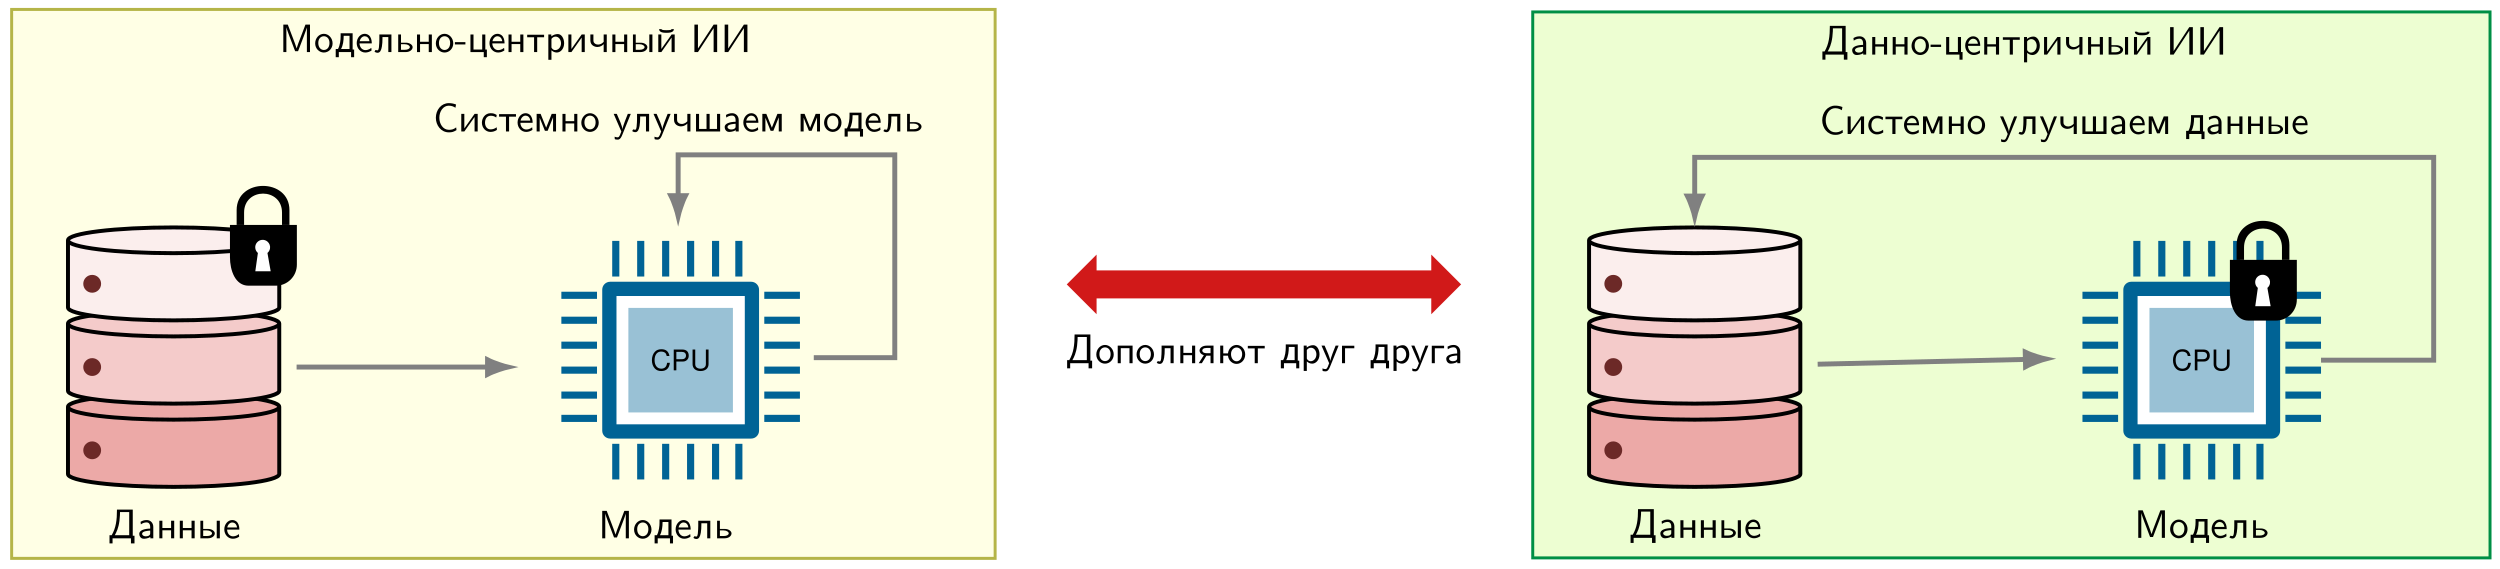
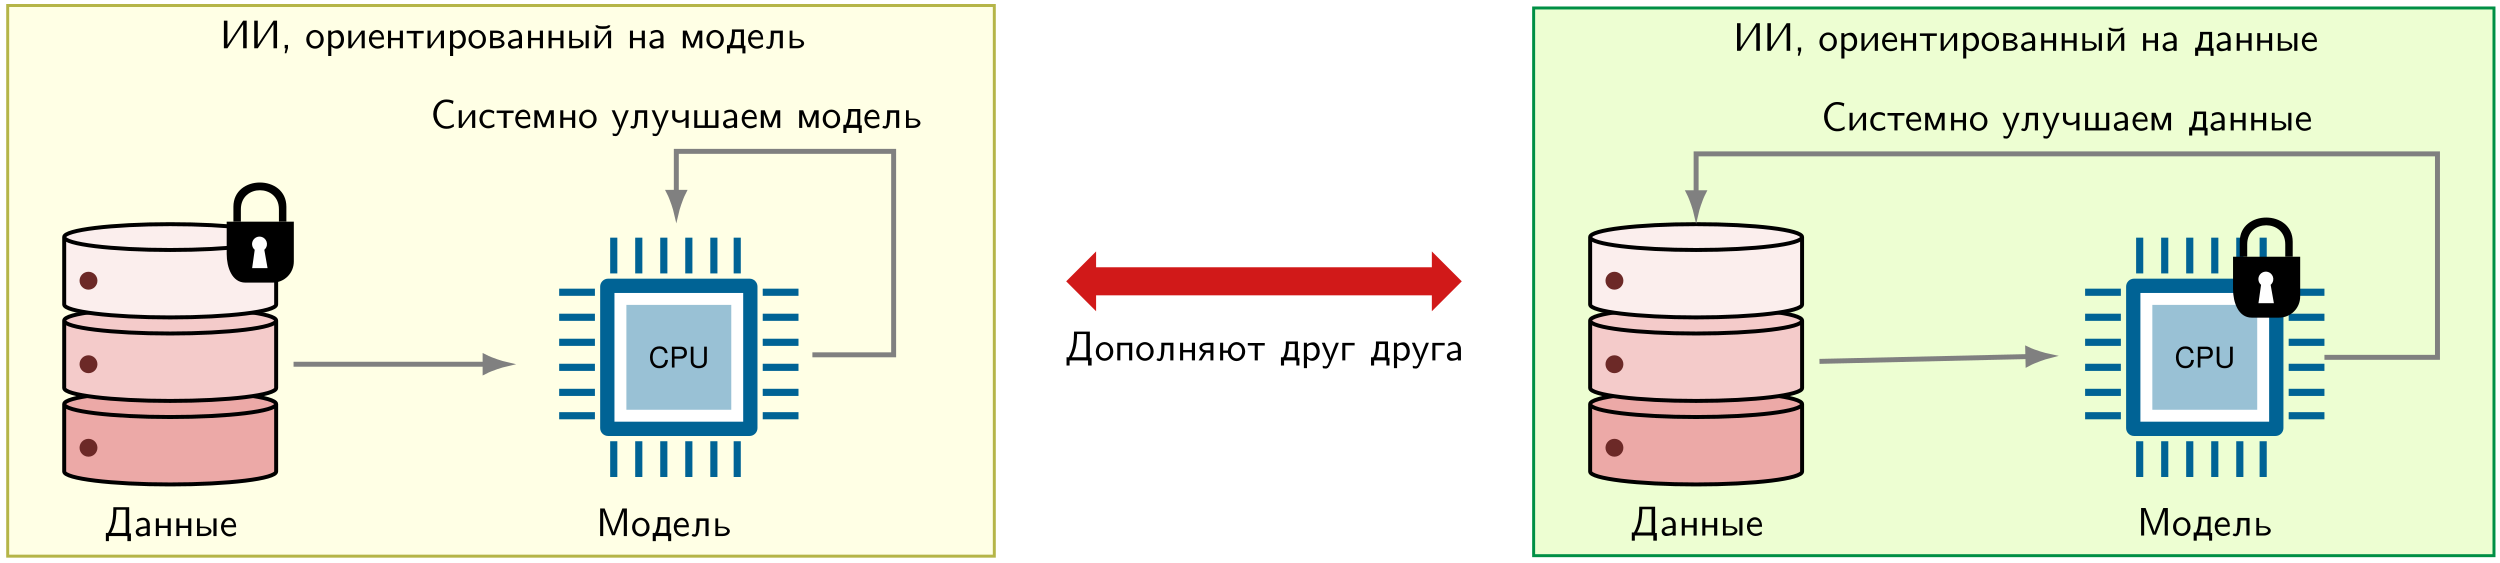
- <svg xmlns="http://www.w3.org/2000/svg" xmlns:xlink="http://www.w3.org/1999/xlink" width="628.269pt" height="142.848pt" viewBox="-1.501 -1.502 628.269 142.848">
+ <svg xmlns="http://www.w3.org/2000/svg" xmlns:xlink="http://www.w3.org/1999/xlink" width="626.269pt" height="140.848pt" viewBox="-0.501 -0.502 626.269 140.848">
  <defs>
    <g>
      <g id="glyph-0-0">
        <path d="M 4.75 -3.609 C 4.547 -4.75 3.875 -5.312 2.734 -5.312 C 2.031 -5.312 1.469 -5.094 1.078 -4.656 C 0.609 -4.141 0.344 -3.406 0.344 -2.547 C 0.344 -1.688 0.609 -0.953 1.109 -0.438 C 1.5 -0.031 2.016 0.172 2.703 0.172 C 3.984 0.172 4.703 -0.531 4.859 -1.906 L 4.172 -1.906 C 4.109 -1.547 4.031 -1.312 3.938 -1.094 C 3.719 -0.672 3.266 -0.422 2.719 -0.422 C 1.672 -0.422 1.016 -1.25 1.016 -2.562 C 1.016 -3.906 1.641 -4.719 2.656 -4.719 C 3.078 -4.719 3.469 -4.594 3.688 -4.391 C 3.875 -4.219 3.984 -4 4.062 -3.609 Z M 4.75 -3.609 " />
      </g>
      <g id="glyph-0-1">
        <path d="M 1.312 -2.219 L 2.969 -2.219 C 3.375 -2.219 3.688 -2.344 3.969 -2.594 C 4.281 -2.875 4.422 -3.219 4.422 -3.688 C 4.422 -4.672 3.844 -5.234 2.812 -5.234 L 0.656 -5.234 L 0.656 0 L 1.312 0 Z M 1.312 -2.797 L 1.312 -4.641 L 2.719 -4.641 C 3.344 -4.641 3.734 -4.297 3.734 -3.719 C 3.734 -3.156 3.344 -2.797 2.719 -2.797 Z M 1.312 -2.797 " />
      </g>
      <g id="glyph-0-2">
        <path d="M 3.953 -5.234 L 3.953 -1.562 C 3.953 -0.859 3.453 -0.422 2.609 -0.422 C 2.219 -0.422 1.906 -0.516 1.656 -0.703 C 1.406 -0.891 1.281 -1.156 1.281 -1.562 L 1.281 -5.234 L 0.609 -5.234 L 0.609 -1.562 C 0.609 -0.5 1.375 0.172 2.609 0.172 C 3.844 0.172 4.625 -0.516 4.625 -1.562 L 4.625 -5.234 Z M 3.953 -5.234 " />
      </g>
      <g id="glyph-1-0">
        <path d="M 3.969 -0.219 L 4.703 -0.219 L 5.203 -1.516 C 5.828 -3.156 6.797 -5.672 6.922 -6.188 L 6.922 0 L 7.703 0 L 7.703 -6.906 L 6.562 -6.906 L 5.359 -3.75 C 4.922 -2.625 4.453 -1.391 4.344 -0.922 C 4.234 -1.375 3.703 -2.781 3.359 -3.672 C 2.781 -5.203 2.172 -6.766 2.125 -6.906 L 1 -6.906 L 1 0 L 1.766 0 L 1.766 -6.172 L 1.781 -6.188 C 1.828 -5.953 2.031 -5.375 2.125 -5.109 L 2.5 -4.078 Z M 3.969 -0.219 " />
      </g>
      <g id="glyph-1-1">
        <path d="M 4.672 -2.188 C 4.672 -3.516 3.672 -4.594 2.484 -4.594 C 1.266 -4.594 0.297 -3.5 0.297 -2.188 C 0.297 -0.875 1.312 0.109 2.484 0.109 C 3.672 0.109 4.672 -0.891 4.672 -2.188 Z M 2.484 -0.531 C 1.797 -0.531 1.078 -1.078 1.078 -2.297 C 1.078 -3.5 1.828 -3.984 2.484 -3.984 C 3.172 -3.984 3.891 -3.469 3.891 -2.297 C 3.891 -1.109 3.219 -0.531 2.484 -0.531 Z M 2.484 -0.531 " />
      </g>
      <g id="glyph-1-2">
        <path d="M 3.953 -4.094 L 3.953 -0.781 L 1.828 -0.781 C 2.328 -1.688 2.484 -2.906 2.484 -4.094 Z M 4.734 -0.641 L 4.734 -4.734 L 1.719 -4.734 L 1.719 -3.969 C 1.719 -3.109 1.594 -1.766 1.062 -0.781 L 0.484 -0.781 L 0.484 1.281 L 1.266 1.281 L 1.266 0 L 4.344 0 L 4.344 1.281 L 5.109 1.281 L 5.109 -0.641 Z M 4.734 -0.641 " />
      </g>
      <g id="glyph-1-3">
        <path d="M 4.125 -2.188 C 4.125 -2.516 4.109 -3.266 3.719 -3.859 C 3.312 -4.484 2.703 -4.594 2.344 -4.594 C 1.25 -4.594 0.344 -3.531 0.344 -2.25 C 0.344 -0.938 1.297 0.109 2.5 0.109 C 3.125 0.109 3.688 -0.125 4.078 -0.406 L 4.016 -1.062 C 3.391 -0.531 2.734 -0.5 2.516 -0.5 C 1.719 -0.5 1.078 -1.203 1.047 -2.188 Z M 1.094 -2.734 C 1.25 -3.484 1.781 -3.984 2.344 -3.984 C 2.859 -3.984 3.422 -3.641 3.547 -2.734 Z M 1.094 -2.734 " />
      </g>
      <g id="glyph-1-4">
        <path d="M 3.859 -3.781 L 3.859 0 L 4.641 0 L 4.641 -4.422 L 1.609 -4.422 L 1.609 -3.125 C 1.609 -2.859 1.578 -1.75 1.5 -1.156 C 1.391 -0.438 1.234 -0.438 1.109 -0.438 C 1 -0.438 0.781 -0.484 0.641 -0.531 L 0.391 -0.109 C 0.703 0.156 1.062 0.172 1.156 0.172 C 1.797 0.172 2.094 -0.469 2.25 -1.406 C 2.359 -2.047 2.391 -2.703 2.391 -3.359 L 2.391 -3.781 Z M 3.859 -3.781 " />
      </g>
      <g id="glyph-1-5">
        <path d="M 1.438 -4.422 L 0.734 -4.422 L 0.734 0 L 2.594 0 C 3.719 0 4.359 -0.641 4.359 -1.234 C 4.359 -1.828 3.609 -2.359 2.672 -2.359 L 1.438 -2.359 Z M 1.438 -0.578 L 1.438 -1.984 L 2.344 -1.984 C 3.141 -1.984 3.656 -1.609 3.656 -1.25 C 3.656 -0.859 3.141 -0.578 2.406 -0.578 Z M 1.438 -0.578 " />
      </g>
      <g id="glyph-1-6">
        <path d="M 5.656 -6.594 L 5.656 -0.781 L 2.031 -0.781 C 2.422 -1.469 2.969 -2.531 3.203 -4.391 C 3.344 -5.469 3.344 -6.406 3.344 -6.594 Z M 6.547 -0.641 L 6.547 -7.219 L 2.578 -7.219 C 2.578 -4.531 2.328 -2.641 1.25 -0.781 L 0.703 -0.781 L 0.703 1.281 L 1.469 1.281 L 1.469 0 L 6.094 0 L 6.094 1.281 L 6.984 1.281 L 6.984 -0.641 Z M 6.547 -0.641 " />
      </g>
      <g id="glyph-1-7">
        <path d="M 3.219 -0.359 L 3.219 0 L 3.969 0 L 3.969 -2.859 C 3.969 -3.938 3.203 -4.594 2.328 -4.594 C 1.688 -4.594 1.234 -4.422 0.766 -4.156 C 0.781 -4.094 0.812 -3.703 0.844 -3.5 C 1.25 -3.797 1.719 -4 2.328 -4 C 2.75 -4 3.188 -3.672 3.188 -2.844 L 3.188 -2.438 C 1.703 -2.422 0.438 -2 0.438 -1.125 C 0.438 -0.703 0.703 0.109 1.578 0.109 C 1.719 0.109 2.641 0.094 3.219 -0.359 Z M 3.188 -1.938 L 3.188 -1.328 C 3.188 -1.109 3.188 -0.891 2.875 -0.688 C 2.609 -0.531 2.25 -0.5 2.078 -0.5 C 1.609 -0.5 1.156 -0.734 1.156 -1.141 C 1.156 -1.844 2.766 -1.906 3.188 -1.938 Z M 3.188 -1.938 " />
      </g>
      <g id="glyph-1-8">
        <path d="M 4.438 -4.422 L 3.656 -4.422 L 3.656 -2.594 L 1.469 -2.594 L 1.469 -4.422 L 0.703 -4.422 L 0.703 0 L 1.469 0 L 1.469 -2.016 L 3.656 -2.016 L 3.656 0 L 4.438 0 Z M 4.438 -4.422 " />
      </g>
      <g id="glyph-1-9">
        <path d="M 1.438 -2.359 L 1.438 -4.422 L 0.734 -4.422 L 0.734 0 L 2.594 0 C 3.719 0 4.359 -0.641 4.359 -1.234 C 4.359 -1.828 3.609 -2.359 2.672 -2.359 Z M 1.438 -0.578 L 1.438 -1.984 L 2.344 -1.984 C 3.141 -1.984 3.656 -1.609 3.656 -1.25 C 3.656 -0.859 3.141 -0.578 2.406 -0.578 Z M 5.625 -4.422 L 4.844 -4.422 L 4.844 0 L 5.625 0 Z M 5.625 -4.422 " />
      </g>
      <g id="glyph-1-10">
        <path d="M 5.75 -6.781 C 5.109 -7.016 4.578 -7.125 3.922 -7.125 C 2.016 -7.125 0.672 -5.406 0.672 -3.453 C 0.672 -1.531 1.984 0.219 3.938 0.219 C 4.75 0.219 5.141 0.094 5.859 -0.344 L 5.781 -1.031 C 5.078 -0.484 4.562 -0.422 3.938 -0.422 C 2.438 -0.422 1.547 -1.938 1.547 -3.453 C 1.547 -5.078 2.531 -6.484 3.906 -6.484 C 4.703 -6.484 5.172 -6.234 5.594 -5.969 Z M 5.75 -6.781 " />
      </g>
      <g id="glyph-1-11">
        <path d="M 4.047 -3.641 L 4.047 0 L 4.828 0 L 4.828 -4.422 L 4.047 -4.422 L 1.469 -0.781 L 1.469 -4.422 L 0.703 -4.422 L 0.703 0 L 1.469 0 Z M 4.047 -3.641 " />
      </g>
      <g id="glyph-1-12">
        <path d="M 4.078 -4.156 C 3.5 -4.5 3.156 -4.594 2.547 -4.594 C 1.172 -4.594 0.359 -3.391 0.359 -2.203 C 0.359 -0.969 1.266 0.109 2.516 0.109 C 3.047 0.109 3.594 -0.031 4.125 -0.391 L 4.078 -1.062 C 3.562 -0.672 3.031 -0.531 2.516 -0.531 C 1.688 -0.531 1.141 -1.25 1.141 -2.219 C 1.141 -3 1.5 -3.953 2.562 -3.953 C 3.078 -3.953 3.406 -3.875 3.969 -3.516 Z M 4.078 -4.156 " />
      </g>
      <g id="glyph-1-13">
        <path d="M 2.766 -3.719 L 3.234 -3.719 C 3.375 -3.719 3.5 -3.719 3.641 -3.719 L 4.5 -3.719 L 4.5 -4.359 L 0.25 -4.359 L 0.25 -3.719 L 1.109 -3.719 C 1.25 -3.719 1.375 -3.719 1.516 -3.719 L 1.984 -3.719 L 1.984 0 L 2.766 0 Z M 2.766 -3.719 " />
      </g>
      <g id="glyph-1-14">
        <path d="M 4.812 -3.516 L 4.828 -3.516 L 4.828 0 L 5.578 0 L 5.578 -4.422 L 4.484 -4.422 L 3.094 -0.953 L 1.703 -4.422 L 0.703 -4.422 L 0.703 0 L 1.469 0 L 1.469 -3.453 L 2.781 -0.172 L 3.469 -0.172 Z M 4.812 -3.516 " />
      </g>
      <g id="glyph-1-15">
        <path d="M 4.438 -4.422 L 3.688 -4.422 C 2.406 -1.25 2.375 -0.797 2.375 -0.562 L 2.359 -0.562 C 2.328 -0.938 2.062 -1.703 1.828 -2.312 L 0.922 -4.422 L 0.141 -4.422 L 2.062 0 C 1.953 0.312 1.75 0.812 1.719 0.891 C 1.453 1.469 1.281 1.469 1.141 1.469 C 0.984 1.469 0.672 1.438 0.375 1.312 C 0.391 1.484 0.391 1.625 0.406 1.812 C 0.422 1.938 0.422 1.938 0.453 1.953 C 0.484 1.984 0.891 2.047 1.141 2.047 C 1.391 2.047 1.828 2.031 2.281 0.891 Z M 4.438 -4.422 " />
      </g>
      <g id="glyph-1-16">
        <path d="M 4.828 -4.422 L 4.047 -4.422 L 4.047 -2.562 C 3.469 -1.938 2.859 -1.891 2.641 -1.891 C 2.406 -1.891 2.078 -1.938 1.797 -2.188 C 1.469 -2.453 1.469 -2.781 1.469 -2.969 L 1.469 -4.422 L 0.703 -4.422 L 0.703 -2.953 C 0.703 -1.656 1.828 -1.281 2.469 -1.281 C 3.203 -1.281 3.781 -1.688 4.047 -2 L 4.047 0 L 4.828 0 Z M 4.828 -4.422 " />
      </g>
      <g id="glyph-1-17">
        <path d="M 6.766 -4.422 L 5.984 -4.422 L 5.984 -0.641 L 4.125 -0.641 L 4.125 -4.422 L 3.344 -4.422 L 3.344 -0.641 L 1.469 -0.641 L 1.469 -4.422 L 0.703 -4.422 L 0.703 0 L 6.766 0 Z M 6.766 -4.422 " />
      </g>
      <g id="glyph-1-18">
-         <path d="M 2.75 -1.922 L 2.75 -2.5 L 0.109 -2.5 L 0.109 -1.922 Z M 2.75 -1.922 " />
+         <path d="M 5.766 -6.016 L 5.766 0 L 6.656 0 L 6.656 -6.906 L 5.766 -6.906 L 1.828 -0.891 L 1.828 -6.906 L 0.938 -6.906 L 0.938 0 L 1.828 0 Z M 5.766 -6.016 " />
      </g>
      <g id="glyph-1-19">
-         <path d="M 4.438 -0.641 L 4.438 -4.422 L 3.656 -4.422 L 3.656 -0.641 L 1.469 -0.641 L 1.469 -4.422 L 0.703 -4.422 L 0.703 0 L 4.047 0 L 4.047 1.281 L 4.828 1.281 L 4.828 -0.641 Z M 4.438 -0.641 " />
+         <path d="M 0.969 1.25 L 1.391 1.25 C 1.5 0.891 1.609 0.531 1.719 0.203 C 1.797 0.016 1.797 -0.016 1.797 -0.188 L 1.797 -0.828 L 0.969 -0.828 L 0.969 0 L 1.219 0 Z M 0.969 1.25 " />
      </g>
      <g id="glyph-1-20">
        <path d="M 1.594 -3.312 C 1.828 -3.656 2.219 -3.891 2.641 -3.891 C 3.406 -3.891 4 -3.141 4 -2.219 C 4 -1.188 3.297 -0.5 2.547 -0.5 C 2.172 -0.5 1.875 -0.703 1.672 -1.016 C 1.594 -1.125 1.594 -1.141 1.594 -1.328 Z M 1.594 -0.453 C 1.906 -0.172 2.344 0.109 2.938 0.109 C 3.906 0.109 4.781 -0.859 4.781 -2.219 C 4.781 -3.406 4.156 -4.531 3.188 -4.531 C 2.594 -4.531 2.016 -4.312 1.562 -3.938 L 1.562 -4.422 L 0.812 -4.422 L 0.812 1.938 L 1.594 1.938 Z M 1.594 -0.453 " />
      </g>
      <g id="glyph-1-21">
+         <path d="M 1.438 -3.844 L 2.219 -3.844 C 2.922 -3.844 3.5 -3.609 3.5 -3.266 C 3.5 -3.016 3.172 -2.594 2.125 -2.594 L 1.438 -2.594 Z M 3.141 -2.312 C 3.625 -2.453 4.172 -2.766 4.172 -3.281 C 4.172 -3.812 3.547 -4.422 2.406 -4.422 L 0.734 -4.422 L 0.734 0 L 2.594 0 C 3.719 0 4.359 -0.641 4.359 -1.234 C 4.359 -1.766 3.781 -2.188 3.141 -2.312 Z M 2.406 -0.578 L 1.438 -0.578 L 1.438 -1.984 L 2.344 -1.984 C 3.141 -1.984 3.656 -1.609 3.656 -1.25 C 3.656 -0.859 3.141 -0.578 2.406 -0.578 Z M 2.406 -0.578 " />
+       </g>
+       <g id="glyph-1-22">
        <path d="M 4.047 -3.641 L 4.047 0 L 4.828 0 L 4.828 -4.422 L 4.047 -4.422 L 1.469 -0.781 L 1.469 -4.422 L 0.703 -4.422 L 0.703 0 L 1.469 0 Z M 4.625 -5.766 L 4.016 -5.766 C 3.969 -5.641 3.938 -5.562 3.5 -5.531 C 3.328 -5.5 3 -5.5 2.766 -5.5 C 2.516 -5.5 2.188 -5.5 2.016 -5.531 C 1.594 -5.578 1.562 -5.641 1.516 -5.766 L 0.906 -5.766 C 0.922 -4.922 2 -4.844 2.75 -4.844 C 3.453 -4.844 4.594 -4.906 4.625 -5.766 Z M 4.625 -5.766 " />
-       </g>
-       <g id="glyph-1-22">
-         <path d="M 5.766 -6.016 L 5.766 0 L 6.656 0 L 6.656 -6.906 L 5.766 -6.906 L 1.828 -0.891 L 1.828 -6.906 L 0.938 -6.906 L 0.938 0 L 1.828 0 Z M 5.766 -6.016 " />
      </g>
      <g id="glyph-1-23">
        <path d="M 4.438 -4.422 L 0.703 -4.422 L 0.703 0 L 1.469 0 L 1.469 -3.781 L 3.656 -3.781 L 3.656 0 L 4.438 0 Z M 4.438 -4.422 " />
      </g>
      <g id="glyph-1-24">
        <path d="M 2.125 -1.906 L 3.156 -1.906 L 3.156 0 L 3.906 0 L 3.906 -4.422 L 2.188 -4.422 C 1.047 -4.422 0.391 -3.781 0.391 -3.172 C 0.391 -2.703 0.766 -2.219 1.469 -2.016 L 0.188 0 L 0.969 0 Z M 3.156 -2.516 L 2.25 -2.516 C 1.266 -2.516 1.078 -2.953 1.078 -3.172 C 1.078 -3.469 1.312 -3.844 2.25 -3.844 L 3.156 -3.844 Z M 3.156 -2.516 " />
      </g>
      <g id="glyph-1-25">
        <path d="M 2.922 -2.469 L 1.734 -2.469 L 1.734 -4.422 L 0.969 -4.422 L 0.969 0 L 1.734 0 L 1.734 -1.891 L 2.922 -1.891 C 3.062 -0.641 4.062 0.172 5.078 0.172 C 6.25 0.172 7.25 -0.844 7.25 -2.188 C 7.25 -3.531 6.266 -4.594 5.094 -4.594 C 4.031 -4.594 3.062 -3.734 2.922 -2.469 Z M 5.094 -0.484 C 4.312 -0.484 3.688 -1.203 3.688 -2.297 C 3.688 -3.344 4.375 -3.953 5.078 -3.953 C 5.828 -3.953 6.484 -3.312 6.484 -2.297 C 6.484 -1.172 5.812 -0.484 5.094 -0.484 Z M 5.094 -0.484 " />
      </g>
      <g id="glyph-1-26">
        <path d="M 3.797 -3.75 L 3.797 -4.391 L 0.703 -4.391 L 0.703 0 L 1.469 0 L 1.469 -3.75 L 2.234 -3.75 C 2.375 -3.75 2.5 -3.75 2.641 -3.75 Z M 3.797 -3.75 " />
      </g>
    </g>
    <clipPath id="clip-0">
      <path clip-rule="nonzero" d="M 1 0 L 249 0 L 249 139.691 L 1 139.691 Z M 1 0 " />
    </clipPath>
    <clipPath id="clip-1">
      <path clip-rule="nonzero" d="M 383 1 L 625 1 L 625 139.691 L 383 139.691 Z M 383 1 " />
    </clipPath>
  </defs>
  <path fill-rule="nonzero" fill="rgb(100%, 100%, 89.803%)" fill-opacity="1" d="M 1.426 138.82 L 248.582 138.82 L 248.582 0.871 L 1.426 0.871 Z M 1.426 138.82 " />
  <g clip-path="url(#clip-0)">
    <path fill="none" stroke-width="0.747" stroke-linecap="butt" stroke-linejoin="miter" stroke="rgb(70.979%, 70.979%, 28.235%)" stroke-opacity="1" stroke-miterlimit="10" d="M -40.749 -27.187 L 206.68 -27.187 L 206.68 110.914 L -40.749 110.914 Z M -40.749 -27.187 " transform="matrix(0.9989, 0, 0, -0.9989, 42.12947, 111.663)" />
  </g>
  <path fill-rule="nonzero" fill="rgb(92.94%, 99.608%, 82.549%)" fill-opacity="1" d="M 383.688 138.699 L 624.262 138.699 L 624.262 1.496 L 383.688 1.496 Z M 383.688 138.699 " />
  <g clip-path="url(#clip-1)">
    <path fill="none" stroke-width="0.747" stroke-linecap="butt" stroke-linejoin="miter" stroke="rgb(0%, 56.078%, 27.06%)" stroke-opacity="1" stroke-miterlimit="10" d="M 341.934 -27.066 L 582.773 -27.066 L 582.773 110.288 L 341.934 110.288 Z M 341.934 -27.066 " transform="matrix(0.9989, 0, 0, -0.9989, 42.12947, 111.663)" />
  </g>
  <path fill-rule="nonzero" fill="rgb(92.548%, 66.273%, 65.489%)" fill-opacity="1" stroke-width="0.996" stroke-linecap="butt" stroke-linejoin="miter" stroke="rgb(0%, 0%, 0%)" stroke-opacity="1" stroke-miterlimit="10" d="M -26.577 -5.965 C -26.577 -7.756 -14.677 -9.203 -0.001 -9.203 C 14.676 -9.203 26.576 -7.756 26.576 -5.965 L 26.576 10.945 C 26.576 12.732 14.676 14.183 -0.001 14.183 C -14.677 14.183 -26.577 12.732 -26.577 10.945 Z M -26.577 10.945 C -26.577 9.157 -14.677 7.707 -0.001 7.707 C 14.676 7.707 26.576 9.157 26.576 10.945 " transform="matrix(0.9989, 0, 0, -0.9989, 42.12947, 111.663)" />
  <path fill-rule="nonzero" fill="rgb(95.528%, 79.764%, 79.294%)" fill-opacity="1" stroke-width="0.996" stroke-linecap="butt" stroke-linejoin="miter" stroke="rgb(0%, 0%, 0%)" stroke-opacity="1" stroke-miterlimit="10" d="M -26.577 14.98 C -26.577 13.189 -14.677 11.742 -0.001 11.742 C 14.676 11.742 26.576 13.189 26.576 14.98 L 26.576 31.89 C 26.576 33.677 14.676 35.127 -0.001 35.127 C -14.677 35.127 -26.577 33.677 -26.577 31.89 Z M -26.577 31.89 C -26.577 30.102 -14.677 28.652 -0.001 28.652 C 14.676 28.652 26.576 30.102 26.576 31.89 " transform="matrix(0.9989, 0, 0, -0.9989, 42.12947, 111.663)" />
  <path fill-rule="nonzero" fill="rgb(98.508%, 93.256%, 93.097%)" fill-opacity="1" stroke-width="0.996" stroke-linecap="butt" stroke-linejoin="miter" stroke="rgb(0%, 0%, 0%)" stroke-opacity="1" stroke-miterlimit="10" d="M -26.577 35.925 C -26.577 34.138 -14.677 32.687 -0.001 32.687 C 14.676 32.687 26.576 34.138 26.576 35.925 L 26.576 52.834 C 26.576 54.622 14.676 56.072 -0.001 56.072 C -14.677 56.072 -26.577 54.622 -26.577 52.834 Z M -26.577 52.834 C -26.577 51.047 -14.677 49.596 -0.001 49.596 C 14.676 49.596 26.576 51.047 26.576 52.834 " transform="matrix(0.9989, 0, 0, -0.9989, 42.12947, 111.663)" />
  <path fill-rule="nonzero" fill="rgb(42.548%, 16.273%, 15.489%)" fill-opacity="1" d="M 23.906 69.816 C 23.906 68.582 22.902 67.578 21.664 67.578 C 20.43 67.578 19.426 68.582 19.426 69.816 C 19.426 71.055 20.43 72.059 21.664 72.059 C 22.902 72.059 23.906 71.055 23.906 69.816 Z M 23.906 69.816 " />
  <path fill-rule="nonzero" fill="rgb(42.548%, 16.273%, 15.489%)" fill-opacity="1" d="M 23.906 90.742 C 23.906 89.504 22.902 88.5 21.668 88.5 C 20.43 88.5 19.426 89.504 19.426 90.742 C 19.426 91.977 20.43 92.98 21.668 92.98 C 22.902 92.98 23.906 91.977 23.906 90.742 Z M 23.906 90.742 " />
  <path fill-rule="nonzero" fill="rgb(42.548%, 16.273%, 15.489%)" fill-opacity="1" d="M 23.906 111.664 C 23.906 110.426 22.902 109.426 21.668 109.426 C 20.43 109.426 19.426 110.426 19.426 111.664 C 19.426 112.898 20.43 113.902 21.668 113.902 C 22.902 113.902 23.906 112.898 23.906 111.664 Z M 23.906 111.664 " />
  <path fill-rule="nonzero" fill="rgb(0%, 0%, 0%)" fill-opacity="1" d="M 56.289 55.031 L 73.105 55.031 L 73.105 65 C 73.105 67.93 70.742 70.293 67.812 70.293 L 60.961 70.293 C 57.621 70.293 56.289 66.469 56.289 63.129 Z M 56.289 55.031 " />
  <path fill-rule="nonzero" fill="rgb(100%, 100%, 100%)" fill-opacity="1" d="M 63.309 62.07 C 62.52 61.406 62.414 60.227 63.078 59.438 C 63.742 58.645 64.922 58.543 65.711 59.207 C 66.223 59.637 66.465 60.305 66.352 60.961 C 66.273 61.395 66.047 61.789 65.711 62.07 L 66.523 66.672 L 62.66 66.672 Z M 63.309 62.07 " />
  <path fill-rule="nonzero" fill="rgb(0%, 0%, 0%)" fill-opacity="1" d="M 57.969 55.031 L 57.969 51.293 C 57.969 43.191 71.238 43.191 71.238 51.293 L 71.238 55.031 L 69.371 55.031 L 69.371 51.918 C 69.371 45.566 59.84 45.566 59.84 51.918 L 59.84 55.031 Z M 57.969 55.031 " />
  <path fill-rule="nonzero" fill="rgb(0%, 38.823%, 58.429%)" fill-opacity="1" d="M 187.266 69.305 L 151.836 69.305 C 150.734 69.305 149.844 70.195 149.844 71.297 L 149.844 106.727 C 149.844 107.824 150.734 108.715 151.836 108.715 L 187.266 108.715 C 188.363 108.715 189.254 107.824 189.254 106.727 L 189.254 71.297 C 189.254 70.195 188.363 69.305 187.266 69.305 Z M 187.266 69.305 " />
  <path fill-rule="nonzero" fill="rgb(100%, 100%, 100%)" fill-opacity="1" d="M 185.672 72.887 L 153.426 72.887 L 153.426 105.133 L 185.672 105.133 Z M 185.672 72.887 " />
  <path fill-rule="nonzero" fill="rgb(59.999%, 75.529%, 83.371%)" fill-opacity="1" d="M 182.688 75.875 L 156.414 75.875 L 156.414 102.148 L 182.688 102.148 Z M 182.688 75.875 " />
  <g fill="rgb(0%, 0%, 0%)" fill-opacity="1">
    <use xlink:href="#glyph-0-0" x="161.985" y="91.572" />
    <use xlink:href="#glyph-0-1" x="167.159" y="91.572" />
    <use xlink:href="#glyph-0-2" x="171.938" y="91.572" />
  </g>
  <path fill-rule="nonzero" fill="rgb(0%, 38.823%, 58.429%)" fill-opacity="1" d="M 154.145 59.035 L 152.352 59.035 L 152.352 67.992 L 154.145 67.992 Z M 154.145 59.035 " />
  <path fill-rule="nonzero" fill="rgb(0%, 38.823%, 58.429%)" fill-opacity="1" d="M 160.414 59.035 L 158.621 59.035 L 158.621 67.992 L 160.414 67.992 Z M 160.414 59.035 " />
  <path fill-rule="nonzero" fill="rgb(0%, 38.823%, 58.429%)" fill-opacity="1" d="M 166.684 59.035 L 164.891 59.035 L 164.891 67.992 L 166.684 67.992 Z M 166.684 59.035 " />
  <path fill-rule="nonzero" fill="rgb(0%, 38.823%, 58.429%)" fill-opacity="1" d="M 172.953 59.035 L 171.16 59.035 L 171.16 67.992 L 172.953 67.992 Z M 172.953 59.035 " />
  <path fill-rule="nonzero" fill="rgb(0%, 38.823%, 58.429%)" fill-opacity="1" d="M 179.223 59.035 L 177.434 59.035 L 177.434 67.992 L 179.223 67.992 Z M 179.223 59.035 " />
  <path fill-rule="nonzero" fill="rgb(0%, 38.823%, 58.429%)" fill-opacity="1" d="M 185.074 59.035 L 183.285 59.035 L 183.285 67.992 L 185.074 67.992 Z M 185.074 59.035 " />
  <path fill-rule="nonzero" fill="rgb(0%, 38.823%, 58.429%)" fill-opacity="1" d="M 154.145 110.031 L 152.352 110.031 L 152.352 118.988 L 154.145 118.988 Z M 154.145 110.031 " />
  <path fill-rule="nonzero" fill="rgb(0%, 38.823%, 58.429%)" fill-opacity="1" d="M 160.414 110.031 L 158.621 110.031 L 158.621 118.988 L 160.414 118.988 Z M 160.414 110.031 " />
  <path fill-rule="nonzero" fill="rgb(0%, 38.823%, 58.429%)" fill-opacity="1" d="M 166.684 110.031 L 164.891 110.031 L 164.891 118.988 L 166.684 118.988 Z M 166.684 110.031 " />
  <path fill-rule="nonzero" fill="rgb(0%, 38.823%, 58.429%)" fill-opacity="1" d="M 172.953 110.031 L 171.16 110.031 L 171.16 118.988 L 172.953 118.988 Z M 172.953 110.031 " />
  <path fill-rule="nonzero" fill="rgb(0%, 38.823%, 58.429%)" fill-opacity="1" d="M 179.223 110.031 L 177.434 110.031 L 177.434 118.988 L 179.223 118.988 Z M 179.223 110.031 " />
  <path fill-rule="nonzero" fill="rgb(0%, 38.823%, 58.429%)" fill-opacity="1" d="M 185.074 110.031 L 183.285 110.031 L 183.285 118.988 L 185.074 118.988 Z M 185.074 110.031 " />
  <path fill-rule="nonzero" fill="rgb(0%, 38.823%, 58.429%)" fill-opacity="1" d="M 148.531 71.812 L 139.574 71.812 L 139.574 73.605 L 148.531 73.605 Z M 148.531 71.812 " />
  <path fill-rule="nonzero" fill="rgb(0%, 38.823%, 58.429%)" fill-opacity="1" d="M 148.531 78.082 L 139.574 78.082 L 139.574 79.875 L 148.531 79.875 Z M 148.531 78.082 " />
  <path fill-rule="nonzero" fill="rgb(0%, 38.823%, 58.429%)" fill-opacity="1" d="M 148.531 84.352 L 139.574 84.352 L 139.574 86.145 L 148.531 86.145 Z M 148.531 84.352 " />
  <path fill-rule="nonzero" fill="rgb(0%, 38.823%, 58.429%)" fill-opacity="1" d="M 148.531 90.621 L 139.574 90.621 L 139.574 92.414 L 148.531 92.414 Z M 148.531 90.621 " />
  <path fill-rule="nonzero" fill="rgb(0%, 38.823%, 58.429%)" fill-opacity="1" d="M 148.531 96.895 L 139.574 96.895 L 139.574 98.684 L 148.531 98.684 Z M 148.531 96.895 " />
  <path fill-rule="nonzero" fill="rgb(0%, 38.823%, 58.429%)" fill-opacity="1" d="M 148.531 102.746 L 139.574 102.746 L 139.574 104.535 L 148.531 104.535 Z M 148.531 102.746 " />
  <path fill-rule="nonzero" fill="rgb(0%, 38.823%, 58.429%)" fill-opacity="1" d="M 199.527 71.812 L 190.57 71.812 L 190.57 73.605 L 199.527 73.605 Z M 199.527 71.812 " />
  <path fill-rule="nonzero" fill="rgb(0%, 38.823%, 58.429%)" fill-opacity="1" d="M 199.527 78.082 L 190.57 78.082 L 190.57 79.875 L 199.527 79.875 Z M 199.527 78.082 " />
  <path fill-rule="nonzero" fill="rgb(0%, 38.823%, 58.429%)" fill-opacity="1" d="M 199.527 84.352 L 190.57 84.352 L 190.57 86.145 L 199.527 86.145 Z M 199.527 84.352 " />
  <path fill-rule="nonzero" fill="rgb(0%, 38.823%, 58.429%)" fill-opacity="1" d="M 199.527 90.621 L 190.57 90.621 L 190.57 92.414 L 199.527 92.414 Z M 199.527 90.621 " />
  <path fill-rule="nonzero" fill="rgb(0%, 38.823%, 58.429%)" fill-opacity="1" d="M 199.527 96.895 L 190.57 96.895 L 190.57 98.684 L 199.527 98.684 Z M 199.527 96.895 " />
  <path fill-rule="nonzero" fill="rgb(0%, 38.823%, 58.429%)" fill-opacity="1" d="M 199.527 102.746 L 190.57 102.746 L 190.57 104.535 L 199.527 104.535 Z M 199.527 102.746 " />
  <g fill="rgb(0%, 0%, 0%)" fill-opacity="1">
    <use xlink:href="#glyph-1-0" x="148.841" y="133.781" />
    <use xlink:href="#glyph-1-1" x="157.549" y="133.781" />
    <use xlink:href="#glyph-1-2" x="162.524" y="133.781" />
    <use xlink:href="#glyph-1-3" x="167.942" y="133.781" />
    <use xlink:href="#glyph-1-4" x="172.365" y="133.781" />
    <use xlink:href="#glyph-1-5" x="177.976" y="133.781" />
  </g>
  <g fill="rgb(0%, 0%, 0%)" fill-opacity="1">
    <use xlink:href="#glyph-1-6" x="25.315" y="133.781" />
    <use xlink:href="#glyph-1-7" x="33.055" y="133.781" />
    <use xlink:href="#glyph-1-8" x="37.838" y="133.781" />
    <use xlink:href="#glyph-1-8" x="42.98" y="133.781" />
    <use xlink:href="#glyph-1-9" x="48.122" y="133.781" />
    <use xlink:href="#glyph-1-3" x="54.522" y="133.781" />
  </g>
  <path fill="none" stroke-width="1.245" stroke-linecap="butt" stroke-linejoin="miter" stroke="rgb(50%, 50%, 50%)" stroke-opacity="1" stroke-miterlimit="10" d="M 30.94 20.944 L 78.981 20.944 " transform="matrix(0.9989, 0, 0, -0.9989, 42.12947, 111.663)" />
  <path fill-rule="nonzero" fill="rgb(50%, 50%, 50%)" fill-opacity="1" stroke-width="1.245" stroke-linecap="butt" stroke-linejoin="miter" stroke="rgb(50%, 50%, 50%)" stroke-opacity="1" stroke-miterlimit="10" d="M 5.011 -0.001 C 4.397 0.14 1.691 0.942 0.001 1.81 L 0.001 -1.811 C 1.691 -0.939 4.397 -0.142 5.011 -0.001 Z M 5.011 -0.001 " transform="matrix(0.9989, 0, 0, -0.9989, 121.022, 90.74128)" />
  <path fill="none" stroke-width="1.245" stroke-linecap="butt" stroke-linejoin="miter" stroke="rgb(50%, 50%, 50%)" stroke-opacity="1" stroke-miterlimit="10" d="M 161.056 23.306 L 181.433 23.306 L 181.433 74.331 L 126.932 74.331 L 126.932 64.054 " transform="matrix(0.9989, 0, 0, -0.9989, 42.12947, 111.663)" />
  <path fill-rule="nonzero" fill="rgb(50%, 50%, 50%)" fill-opacity="1" stroke-width="1.245" stroke-linecap="butt" stroke-linejoin="miter" stroke="rgb(50%, 50%, 50%)" stroke-opacity="1" stroke-miterlimit="10" d="M 5.011 -0.001 C 4.397 0.14 1.691 0.942 0.001 1.81 L 0.001 -1.812 C 1.691 -0.939 4.397 -0.142 5.011 -0.001 Z M 5.011 -0.001 " transform="matrix(0, 0.9989, 0.9989, 0, 168.9228, 47.67831)" />
  <g fill="rgb(0%, 0%, 0%)" fill-opacity="1">
    <use xlink:href="#glyph-1-10" x="107.36" y="31.542" />
    <use xlink:href="#glyph-1-11" x="113.718" y="31.542" />
    <use xlink:href="#glyph-1-12" x="119.247" y="31.542" />
    <use xlink:href="#glyph-1-13" x="123.669" y="31.542" />
  </g>
  <g fill="rgb(0%, 0%, 0%)" fill-opacity="1">
    <use xlink:href="#glyph-1-3" x="128.225" y="31.542" />
  </g>
  <g fill="rgb(0%, 0%, 0%)" fill-opacity="1">
    <use xlink:href="#glyph-1-14" x="132.658" y="31.542" />
  </g>
  <g fill="rgb(0%, 0%, 0%)" fill-opacity="1">
    <use xlink:href="#glyph-1-8" x="139.149" y="31.542" />
    <use xlink:href="#glyph-1-1" x="144.291" y="31.542" />
  </g>
  <g fill="rgb(0%, 0%, 0%)" fill-opacity="1">
    <use xlink:href="#glyph-1-15" x="152.581" y="31.542" />
  </g>
  <g fill="rgb(0%, 0%, 0%)" fill-opacity="1">
    <use xlink:href="#glyph-1-4" x="156.981" y="31.542" />
    <use xlink:href="#glyph-1-15" x="162.592" y="31.542" />
    <use xlink:href="#glyph-1-16" x="167.181" y="31.542" />
    <use xlink:href="#glyph-1-17" x="172.71" y="31.542" />
    <use xlink:href="#glyph-1-7" x="180.174" y="31.542" />
    <use xlink:href="#glyph-1-3" x="184.957" y="31.542" />
    <use xlink:href="#glyph-1-14" x="189.379" y="31.542" />
  </g>
  <g fill="rgb(0%, 0%, 0%)" fill-opacity="1">
    <use xlink:href="#glyph-1-14" x="198.995" y="31.542" />
    <use xlink:href="#glyph-1-1" x="205.298" y="31.542" />
    <use xlink:href="#glyph-1-2" x="210.274" y="31.542" />
    <use xlink:href="#glyph-1-3" x="215.691" y="31.542" />
    <use xlink:href="#glyph-1-4" x="220.114" y="31.542" />
    <use xlink:href="#glyph-1-5" x="225.725" y="31.542" />
  </g>
-   <path fill-rule="nonzero" fill="rgb(100%, 100%, 89.803%)" fill-opacity="1" d="M 68.699 13.523 L 187.277 13.523 L 187.277 4.676 L 68.699 4.676 Z M 68.699 13.523 " />
-   <g fill="rgb(0%, 0%, 0%)" fill-opacity="1">
-     <use xlink:href="#glyph-1-0" x="68.7" y="11.589" />
-     <use xlink:href="#glyph-1-1" x="77.408" y="11.589" />
-     <use xlink:href="#glyph-1-2" x="82.384" y="11.589" />
-     <use xlink:href="#glyph-1-3" x="87.801" y="11.589" />
-     <use xlink:href="#glyph-1-4" x="92.224" y="11.589" />
-     <use xlink:href="#glyph-1-5" x="97.836" y="11.589" />
-     <use xlink:href="#glyph-1-8" x="102.591" y="11.589" />
-     <use xlink:href="#glyph-1-1" x="107.733" y="11.589" />
-     <use xlink:href="#glyph-1-18" x="112.708" y="11.589" />
-     <use xlink:href="#glyph-1-19" x="116.025" y="11.589" />
-     <use xlink:href="#glyph-1-3" x="121.167" y="11.589" />
-     <use xlink:href="#glyph-1-8" x="125.59" y="11.589" />
-     <use xlink:href="#glyph-1-13" x="130.732" y="11.589" />
-     <use xlink:href="#glyph-1-20" x="135.487" y="11.589" />
-     <use xlink:href="#glyph-1-11" x="140.629" y="11.589" />
-     <use xlink:href="#glyph-1-16" x="146.158" y="11.589" />
-     <use xlink:href="#glyph-1-8" x="151.687" y="11.589" />
-     <use xlink:href="#glyph-1-9" x="156.829" y="11.589" />
-     <use xlink:href="#glyph-1-21" x="163.229" y="11.589" />
-   </g>
-   <g fill="rgb(0%, 0%, 0%)" fill-opacity="1">
-     <use xlink:href="#glyph-1-22" x="172.072" y="11.589" />
-     <use xlink:href="#glyph-1-22" x="179.674" y="11.589" />
+   <path fill-rule="nonzero" fill="rgb(100%, 100%, 89.803%)" fill-opacity="1" d="M 54.645 13.523 L 201.336 13.523 L 201.336 4.676 L 54.645 4.676 Z M 54.645 13.523 " />
+   <g fill="rgb(0%, 0%, 0%)" fill-opacity="1">
+     <use xlink:href="#glyph-1-18" x="54.643" y="11.589" />
+     <use xlink:href="#glyph-1-18" x="62.245" y="11.589" />
+     <use xlink:href="#glyph-1-19" x="69.847" y="11.589" />
+   </g>
+   <g fill="rgb(0%, 0%, 0%)" fill-opacity="1">
+     <use xlink:href="#glyph-1-1" x="75.925" y="11.589" />
+     <use xlink:href="#glyph-1-20" x="80.901" y="11.589" />
+     <use xlink:href="#glyph-1-11" x="86.043" y="11.589" />
+     <use xlink:href="#glyph-1-3" x="91.572" y="11.589" />
+     <use xlink:href="#glyph-1-8" x="95.995" y="11.589" />
+     <use xlink:href="#glyph-1-13" x="101.137" y="11.589" />
+     <use xlink:href="#glyph-1-11" x="105.892" y="11.589" />
+     <use xlink:href="#glyph-1-20" x="111.421" y="11.589" />
+     <use xlink:href="#glyph-1-1" x="116.563" y="11.589" />
+     <use xlink:href="#glyph-1-21" x="121.539" y="11.589" />
+     <use xlink:href="#glyph-1-7" x="126.294" y="11.589" />
+     <use xlink:href="#glyph-1-8" x="131.076" y="11.589" />
+     <use xlink:href="#glyph-1-8" x="136.218" y="11.589" />
+     <use xlink:href="#glyph-1-9" x="141.36" y="11.589" />
+     <use xlink:href="#glyph-1-22" x="147.76" y="11.589" />
+   </g>
+   <g fill="rgb(0%, 0%, 0%)" fill-opacity="1">
+     <use xlink:href="#glyph-1-8" x="156.603" y="11.589" />
+     <use xlink:href="#glyph-1-7" x="161.745" y="11.589" />
+   </g>
+   <g fill="rgb(0%, 0%, 0%)" fill-opacity="1">
+     <use xlink:href="#glyph-1-14" x="169.852" y="11.589" />
+     <use xlink:href="#glyph-1-1" x="176.154" y="11.589" />
+     <use xlink:href="#glyph-1-2" x="181.13" y="11.589" />
+     <use xlink:href="#glyph-1-3" x="186.548" y="11.589" />
+     <use xlink:href="#glyph-1-4" x="190.97" y="11.589" />
+     <use xlink:href="#glyph-1-5" x="196.582" y="11.589" />
  </g>
  <path fill-rule="nonzero" fill="rgb(92.548%, 66.273%, 65.489%)" fill-opacity="1" stroke-width="0.996" stroke-linecap="butt" stroke-linejoin="miter" stroke="rgb(0%, 0%, 0%)" stroke-opacity="1" stroke-miterlimit="10" d="M 356.106 -5.965 C 356.106 -7.756 368.006 -9.203 382.682 -9.203 C 397.358 -9.203 409.258 -7.756 409.258 -5.965 L 409.258 10.945 C 409.258 12.732 397.358 14.183 382.682 14.183 C 368.006 14.183 356.106 12.732 356.106 10.945 Z M 356.106 10.945 C 356.106 9.157 368.006 7.707 382.682 7.707 C 397.358 7.707 409.258 9.157 409.258 10.945 " transform="matrix(0.9989, 0, 0, -0.9989, 42.12947, 111.663)" />
  <path fill-rule="nonzero" fill="rgb(95.528%, 79.764%, 79.294%)" fill-opacity="1" stroke-width="0.996" stroke-linecap="butt" stroke-linejoin="miter" stroke="rgb(0%, 0%, 0%)" stroke-opacity="1" stroke-miterlimit="10" d="M 356.106 14.98 C 356.106 13.189 368.006 11.742 382.682 11.742 C 397.358 11.742 409.258 13.189 409.258 14.98 L 409.258 31.89 C 409.258 33.677 397.358 35.127 382.682 35.127 C 368.006 35.127 356.106 33.677 356.106 31.89 Z M 356.106 31.89 C 356.106 30.102 368.006 28.652 382.682 28.652 C 397.358 28.652 409.258 30.102 409.258 31.89 " transform="matrix(0.9989, 0, 0, -0.9989, 42.12947, 111.663)" />
  <path fill-rule="nonzero" fill="rgb(98.508%, 93.256%, 93.097%)" fill-opacity="1" stroke-width="0.996" stroke-linecap="butt" stroke-linejoin="miter" stroke="rgb(0%, 0%, 0%)" stroke-opacity="1" stroke-miterlimit="10" d="M 356.106 35.925 C 356.106 34.138 368.006 32.687 382.682 32.687 C 397.358 32.687 409.254 34.138 409.254 35.925 L 409.254 52.834 C 409.254 54.622 397.358 56.072 382.682 56.072 C 368.006 56.072 356.106 54.622 356.106 52.834 Z M 356.106 52.834 C 356.106 51.047 368.006 49.596 382.682 49.596 C 397.358 49.596 409.254 51.047 409.254 52.834 " transform="matrix(0.9989, 0, 0, -0.9989, 42.12947, 111.663)" />
  <path fill-rule="nonzero" fill="rgb(42.548%, 16.273%, 15.489%)" fill-opacity="1" d="M 406.168 69.816 C 406.168 68.582 405.164 67.578 403.926 67.578 C 402.691 67.578 401.688 68.582 401.688 69.816 C 401.688 71.055 402.691 72.059 403.926 72.059 C 405.164 72.059 406.168 71.055 406.168 69.816 Z M 406.168 69.816 " />
  <path fill-rule="nonzero" fill="rgb(42.548%, 16.273%, 15.489%)" fill-opacity="1" d="M 406.168 90.742 C 406.168 89.504 405.164 88.5 403.926 88.5 C 402.691 88.5 401.688 89.504 401.688 90.742 C 401.688 91.977 402.691 92.98 403.926 92.98 C 405.164 92.98 406.168 91.977 406.168 90.742 Z M 406.168 90.742 " />
  <path fill-rule="nonzero" fill="rgb(42.548%, 16.273%, 15.489%)" fill-opacity="1" d="M 406.168 111.664 C 406.168 110.426 405.164 109.426 403.926 109.426 C 402.691 109.426 401.688 110.426 401.688 111.664 C 401.688 112.898 402.691 113.902 403.926 113.902 C 405.164 113.902 406.168 112.898 406.168 111.664 Z M 406.168 111.664 " />
  <path fill-rule="nonzero" fill="rgb(0%, 38.823%, 58.429%)" fill-opacity="1" d="M 569.523 69.305 L 534.098 69.305 C 532.996 69.305 532.105 70.195 532.105 71.297 L 532.105 106.727 C 532.105 107.824 532.996 108.715 534.098 108.715 L 569.523 108.715 C 570.625 108.715 571.516 107.824 571.516 106.727 L 571.516 71.297 C 571.516 70.195 570.625 69.305 569.523 69.305 Z M 569.523 69.305 " />
  <path fill-rule="nonzero" fill="rgb(100%, 100%, 100%)" fill-opacity="1" d="M 567.934 72.887 L 535.688 72.887 L 535.688 105.133 L 567.934 105.133 Z M 567.934 72.887 " />
  <path fill-rule="nonzero" fill="rgb(59.999%, 75.529%, 83.371%)" fill-opacity="1" d="M 564.949 75.875 L 538.676 75.875 L 538.676 102.148 L 564.949 102.148 Z M 564.949 75.875 " />
  <g fill="rgb(0%, 0%, 0%)" fill-opacity="1">
    <use xlink:href="#glyph-0-0" x="544.242" y="91.572" />
    <use xlink:href="#glyph-0-1" x="549.415" y="91.572" />
    <use xlink:href="#glyph-0-2" x="554.194" y="91.572" />
  </g>
  <path fill-rule="nonzero" fill="rgb(0%, 38.823%, 58.429%)" fill-opacity="1" d="M 536.402 59.035 L 534.613 59.035 L 534.613 67.992 L 536.402 67.992 Z M 536.402 59.035 " />
  <path fill-rule="nonzero" fill="rgb(0%, 38.823%, 58.429%)" fill-opacity="1" d="M 542.676 59.035 L 540.883 59.035 L 540.883 67.992 L 542.676 67.992 Z M 542.676 59.035 " />
  <path fill-rule="nonzero" fill="rgb(0%, 38.823%, 58.429%)" fill-opacity="1" d="M 548.945 59.035 L 547.152 59.035 L 547.152 67.992 L 548.945 67.992 Z M 548.945 59.035 " />
  <path fill-rule="nonzero" fill="rgb(0%, 38.823%, 58.429%)" fill-opacity="1" d="M 555.215 59.035 L 553.422 59.035 L 553.422 67.992 L 555.215 67.992 Z M 555.215 59.035 " />
  <path fill-rule="nonzero" fill="rgb(0%, 38.823%, 58.429%)" fill-opacity="1" d="M 561.484 59.035 L 559.695 59.035 L 559.695 67.992 L 561.484 67.992 Z M 561.484 59.035 " />
  <path fill-rule="nonzero" fill="rgb(0%, 38.823%, 58.429%)" fill-opacity="1" d="M 567.336 59.035 L 565.547 59.035 L 565.547 67.992 L 567.336 67.992 Z M 567.336 59.035 " />
  <path fill-rule="nonzero" fill="rgb(0%, 38.823%, 58.429%)" fill-opacity="1" d="M 536.402 110.031 L 534.613 110.031 L 534.613 118.988 L 536.402 118.988 Z M 536.402 110.031 " />
  <path fill-rule="nonzero" fill="rgb(0%, 38.823%, 58.429%)" fill-opacity="1" d="M 542.676 110.031 L 540.883 110.031 L 540.883 118.988 L 542.676 118.988 Z M 542.676 110.031 " />
  <path fill-rule="nonzero" fill="rgb(0%, 38.823%, 58.429%)" fill-opacity="1" d="M 548.945 110.031 L 547.152 110.031 L 547.152 118.988 L 548.945 118.988 Z M 548.945 110.031 " />
  <path fill-rule="nonzero" fill="rgb(0%, 38.823%, 58.429%)" fill-opacity="1" d="M 555.215 110.031 L 553.422 110.031 L 553.422 118.988 L 555.215 118.988 Z M 555.215 110.031 " />
  <path fill-rule="nonzero" fill="rgb(0%, 38.823%, 58.429%)" fill-opacity="1" d="M 561.484 110.031 L 559.695 110.031 L 559.695 118.988 L 561.484 118.988 Z M 561.484 110.031 " />
  <path fill-rule="nonzero" fill="rgb(0%, 38.823%, 58.429%)" fill-opacity="1" d="M 567.336 110.031 L 565.547 110.031 L 565.547 118.988 L 567.336 118.988 Z M 567.336 110.031 " />
  <path fill-rule="nonzero" fill="rgb(0%, 38.823%, 58.429%)" fill-opacity="1" d="M 530.793 71.812 L 521.836 71.812 L 521.836 73.605 L 530.793 73.605 Z M 530.793 71.812 " />
  <path fill-rule="nonzero" fill="rgb(0%, 38.823%, 58.429%)" fill-opacity="1" d="M 530.793 78.082 L 521.836 78.082 L 521.836 79.875 L 530.793 79.875 Z M 530.793 78.082 " />
  <path fill-rule="nonzero" fill="rgb(0%, 38.823%, 58.429%)" fill-opacity="1" d="M 530.793 84.352 L 521.836 84.352 L 521.836 86.145 L 530.793 86.145 Z M 530.793 84.352 " />
  <path fill-rule="nonzero" fill="rgb(0%, 38.823%, 58.429%)" fill-opacity="1" d="M 530.793 90.621 L 521.836 90.621 L 521.836 92.414 L 530.793 92.414 Z M 530.793 90.621 " />
  <path fill-rule="nonzero" fill="rgb(0%, 38.823%, 58.429%)" fill-opacity="1" d="M 530.793 96.895 L 521.836 96.895 L 521.836 98.684 L 530.793 98.684 Z M 530.793 96.895 " />
  <path fill-rule="nonzero" fill="rgb(0%, 38.823%, 58.429%)" fill-opacity="1" d="M 530.793 102.746 L 521.836 102.746 L 521.836 104.535 L 530.793 104.535 Z M 530.793 102.746 " />
  <path fill-rule="nonzero" fill="rgb(0%, 38.823%, 58.429%)" fill-opacity="1" d="M 581.789 71.812 L 572.832 71.812 L 572.832 73.605 L 581.789 73.605 Z M 581.789 71.812 " />
  <path fill-rule="nonzero" fill="rgb(0%, 38.823%, 58.429%)" fill-opacity="1" d="M 581.789 78.082 L 572.832 78.082 L 572.832 79.875 L 581.789 79.875 Z M 581.789 78.082 " />
  <path fill-rule="nonzero" fill="rgb(0%, 38.823%, 58.429%)" fill-opacity="1" d="M 581.789 84.352 L 572.832 84.352 L 572.832 86.145 L 581.789 86.145 Z M 581.789 84.352 " />
  <path fill-rule="nonzero" fill="rgb(0%, 38.823%, 58.429%)" fill-opacity="1" d="M 581.789 90.621 L 572.832 90.621 L 572.832 92.414 L 581.789 92.414 Z M 581.789 90.621 " />
  <path fill-rule="nonzero" fill="rgb(0%, 38.823%, 58.429%)" fill-opacity="1" d="M 581.789 96.895 L 572.832 96.895 L 572.832 98.684 L 581.789 98.684 Z M 581.789 96.895 " />
  <path fill-rule="nonzero" fill="rgb(0%, 38.823%, 58.429%)" fill-opacity="1" d="M 581.789 102.746 L 572.832 102.746 L 572.832 104.535 L 581.789 104.535 Z M 581.789 102.746 " />
  <path fill-rule="nonzero" fill="rgb(0%, 0%, 0%)" fill-opacity="1" d="M 558.891 63.809 L 575.711 63.809 L 575.711 73.777 C 575.711 76.707 573.348 79.07 570.414 79.07 L 563.562 79.07 C 560.223 79.07 558.891 75.246 558.891 71.906 Z M 558.891 63.809 " />
  <path fill-rule="nonzero" fill="rgb(100%, 100%, 100%)" fill-opacity="1" d="M 565.91 70.848 C 565.121 70.184 565.02 69.004 565.68 68.215 C 566.344 67.426 567.523 67.32 568.312 67.984 C 568.824 68.414 569.07 69.082 568.953 69.742 C 568.875 70.172 568.652 70.566 568.312 70.848 L 569.125 75.449 L 565.262 75.449 Z M 565.91 70.848 " />
  <path fill-rule="nonzero" fill="rgb(0%, 0%, 0%)" fill-opacity="1" d="M 560.57 63.809 L 560.57 60.07 C 560.57 51.973 573.84 51.973 573.84 60.07 L 573.84 63.809 L 571.973 63.809 L 571.973 60.695 C 571.973 54.344 562.441 54.344 562.441 60.695 L 562.441 63.809 Z M 560.57 63.809 " />
  <path fill="none" stroke-width="1.245" stroke-linecap="butt" stroke-linejoin="miter" stroke="rgb(50%, 50%, 50%)" stroke-opacity="1" stroke-miterlimit="10" d="M 413.618 21.66 L 465.883 22.868 " transform="matrix(0.9989, 0, 0, -0.9989, 42.12947, 111.663)" />
  <path fill-rule="nonzero" fill="rgb(50%, 50%, 50%)" fill-opacity="1" stroke-width="1.245" stroke-linecap="butt" stroke-linejoin="miter" stroke="rgb(50%, 50%, 50%)" stroke-opacity="1" stroke-miterlimit="10" d="M 5.012 -0 C 4.397 0.143 1.689 0.941 0 1.809 L -0.002 -1.809 C 1.689 -0.941 4.395 -0.143 5.012 -0 Z M 5.012 -0 " transform="matrix(0.9986, -0.0230946, -0.0230946, -0.9986, 507.4988, 88.81853)" />
  <g fill="rgb(0%, 0%, 0%)" fill-opacity="1">
    <use xlink:href="#glyph-1-0" x="534.859" y="133.661" />
    <use xlink:href="#glyph-1-1" x="543.567" y="133.661" />
    <use xlink:href="#glyph-1-2" x="548.542" y="133.661" />
    <use xlink:href="#glyph-1-3" x="553.96" y="133.661" />
    <use xlink:href="#glyph-1-4" x="558.383" y="133.661" />
    <use xlink:href="#glyph-1-5" x="563.994" y="133.661" />
  </g>
  <g fill="rgb(0%, 0%, 0%)" fill-opacity="1">
    <use xlink:href="#glyph-1-6" x="407.571" y="133.661" />
    <use xlink:href="#glyph-1-7" x="415.311" y="133.661" />
    <use xlink:href="#glyph-1-8" x="420.094" y="133.661" />
    <use xlink:href="#glyph-1-8" x="425.236" y="133.661" />
    <use xlink:href="#glyph-1-9" x="430.378" y="133.661" />
    <use xlink:href="#glyph-1-3" x="436.778" y="133.661" />
  </g>
  <path fill="none" stroke-width="1.245" stroke-linecap="butt" stroke-linejoin="miter" stroke="rgb(50%, 50%, 50%)" stroke-opacity="1" stroke-miterlimit="10" d="M 540.254 22.676 L 568.598 22.676 L 568.598 73.701 L 382.682 73.701 L 382.682 63.956 " transform="matrix(0.9989, 0, 0, -0.9989, 42.12947, 111.663)" />
  <path fill-rule="nonzero" fill="rgb(50%, 50%, 50%)" fill-opacity="1" stroke-width="1.245" stroke-linecap="butt" stroke-linejoin="miter" stroke="rgb(50%, 50%, 50%)" stroke-opacity="1" stroke-miterlimit="10" d="M 5.012 0.001 C 4.394 0.141 1.692 0.939 -0.002 1.811 L -0.002 -1.81 C 1.692 -0.942 4.394 -0.14 5.012 0.001 Z M 5.012 0.001 " transform="matrix(0, 0.9989, 0.9989, 0, 424.39, 47.77905)" />
  <g fill="rgb(0%, 0%, 0%)" fill-opacity="1">
    <use xlink:href="#glyph-1-10" x="455.768" y="32.17" />
    <use xlink:href="#glyph-1-11" x="462.126" y="32.17" />
    <use xlink:href="#glyph-1-12" x="467.655" y="32.17" />
    <use xlink:href="#glyph-1-13" x="472.078" y="32.17" />
  </g>
  <g fill="rgb(0%, 0%, 0%)" fill-opacity="1">
    <use xlink:href="#glyph-1-3" x="476.644" y="32.17" />
    <use xlink:href="#glyph-1-14" x="481.066" y="32.17" />
  </g>
  <g fill="rgb(0%, 0%, 0%)" fill-opacity="1">
    <use xlink:href="#glyph-1-8" x="487.557" y="32.17" />
    <use xlink:href="#glyph-1-1" x="492.699" y="32.17" />
  </g>
  <g fill="rgb(0%, 0%, 0%)" fill-opacity="1">
    <use xlink:href="#glyph-1-15" x="500.989" y="32.17" />
  </g>
  <g fill="rgb(0%, 0%, 0%)" fill-opacity="1">
    <use xlink:href="#glyph-1-4" x="505.389" y="32.17" />
    <use xlink:href="#glyph-1-15" x="511.001" y="32.17" />
    <use xlink:href="#glyph-1-16" x="515.589" y="32.17" />
    <use xlink:href="#glyph-1-17" x="521.118" y="32.17" />
    <use xlink:href="#glyph-1-7" x="528.582" y="32.17" />
    <use xlink:href="#glyph-1-3" x="533.365" y="32.17" />
    <use xlink:href="#glyph-1-14" x="537.787" y="32.17" />
  </g>
  <g fill="rgb(0%, 0%, 0%)" fill-opacity="1">
    <use xlink:href="#glyph-1-2" x="547.404" y="32.17" />
    <use xlink:href="#glyph-1-7" x="552.821" y="32.17" />
    <use xlink:href="#glyph-1-8" x="557.604" y="32.17" />
    <use xlink:href="#glyph-1-8" x="562.746" y="32.17" />
    <use xlink:href="#glyph-1-9" x="567.888" y="32.17" />
    <use xlink:href="#glyph-1-3" x="574.288" y="32.17" />
  </g>
  <g fill="rgb(0%, 0%, 0%)" fill-opacity="1">
-     <use xlink:href="#glyph-1-6" x="455.778" y="12.217" />
-     <use xlink:href="#glyph-1-7" x="463.518" y="12.217" />
-     <use xlink:href="#glyph-1-8" x="468.301" y="12.217" />
-     <use xlink:href="#glyph-1-8" x="473.443" y="12.217" />
-     <use xlink:href="#glyph-1-1" x="478.585" y="12.217" />
-     <use xlink:href="#glyph-1-18" x="483.561" y="12.217" />
-     <use xlink:href="#glyph-1-19" x="486.878" y="12.217" />
-     <use xlink:href="#glyph-1-3" x="492.02" y="12.217" />
-     <use xlink:href="#glyph-1-8" x="496.442" y="12.217" />
-     <use xlink:href="#glyph-1-13" x="501.584" y="12.217" />
-     <use xlink:href="#glyph-1-20" x="506.339" y="12.217" />
-     <use xlink:href="#glyph-1-11" x="511.481" y="12.217" />
-     <use xlink:href="#glyph-1-16" x="517.01" y="12.217" />
-     <use xlink:href="#glyph-1-8" x="522.54" y="12.217" />
-     <use xlink:href="#glyph-1-9" x="527.682" y="12.217" />
-     <use xlink:href="#glyph-1-21" x="534.081" y="12.217" />
-   </g>
-   <g fill="rgb(0%, 0%, 0%)" fill-opacity="1">
-     <use xlink:href="#glyph-1-22" x="542.924" y="12.217" />
-     <use xlink:href="#glyph-1-22" x="550.527" y="12.217" />
+     <use xlink:href="#glyph-1-18" x="433.697" y="12.217" />
+     <use xlink:href="#glyph-1-18" x="441.299" y="12.217" />
+     <use xlink:href="#glyph-1-19" x="448.901" y="12.217" />
+   </g>
+   <g fill="rgb(0%, 0%, 0%)" fill-opacity="1">
+     <use xlink:href="#glyph-1-1" x="454.98" y="12.217" />
+     <use xlink:href="#glyph-1-20" x="459.956" y="12.217" />
+     <use xlink:href="#glyph-1-11" x="465.098" y="12.217" />
+     <use xlink:href="#glyph-1-3" x="470.627" y="12.217" />
+     <use xlink:href="#glyph-1-8" x="475.049" y="12.217" />
+     <use xlink:href="#glyph-1-13" x="480.191" y="12.217" />
+     <use xlink:href="#glyph-1-11" x="484.946" y="12.217" />
+     <use xlink:href="#glyph-1-20" x="490.475" y="12.217" />
+     <use xlink:href="#glyph-1-1" x="495.617" y="12.217" />
+     <use xlink:href="#glyph-1-21" x="500.593" y="12.217" />
+     <use xlink:href="#glyph-1-7" x="505.348" y="12.217" />
+     <use xlink:href="#glyph-1-8" x="510.131" y="12.217" />
+     <use xlink:href="#glyph-1-8" x="515.273" y="12.217" />
+     <use xlink:href="#glyph-1-9" x="520.415" y="12.217" />
+     <use xlink:href="#glyph-1-22" x="526.815" y="12.217" />
+   </g>
+   <g fill="rgb(0%, 0%, 0%)" fill-opacity="1">
+     <use xlink:href="#glyph-1-8" x="535.658" y="12.217" />
+     <use xlink:href="#glyph-1-7" x="540.8" y="12.217" />
+   </g>
+   <g fill="rgb(0%, 0%, 0%)" fill-opacity="1">
+     <use xlink:href="#glyph-1-2" x="548.906" y="12.217" />
+     <use xlink:href="#glyph-1-7" x="554.324" y="12.217" />
+     <use xlink:href="#glyph-1-8" x="559.107" y="12.217" />
+     <use xlink:href="#glyph-1-8" x="564.249" y="12.217" />
+   </g>
+   <g fill="rgb(0%, 0%, 0%)" fill-opacity="1">
+     <use xlink:href="#glyph-1-9" x="569.381" y="12.217" />
+     <use xlink:href="#glyph-1-3" x="575.781" y="12.217" />
  </g>
  <path fill-rule="nonzero" fill="rgb(81.999%, 9.999%, 9.999%)" fill-opacity="1" d="M 365.688 69.973 L 358.188 62.477 L 358.188 66.457 L 274.078 66.457 L 274.078 62.477 L 266.582 69.973 L 274.078 77.469 L 274.078 73.488 L 358.188 73.488 L 358.188 77.469 Z M 365.688 69.973 " />
  <g fill="rgb(0%, 0%, 0%)" fill-opacity="1">
    <use xlink:href="#glyph-1-6" x="265.972" y="89.778" />
    <use xlink:href="#glyph-1-1" x="273.712" y="89.778" />
    <use xlink:href="#glyph-1-23" x="278.688" y="89.778" />
    <use xlink:href="#glyph-1-1" x="283.83" y="89.778" />
    <use xlink:href="#glyph-1-4" x="288.806" y="89.778" />
    <use xlink:href="#glyph-1-8" x="294.418" y="89.778" />
    <use xlink:href="#glyph-1-24" x="299.56" y="89.778" />
    <use xlink:href="#glyph-1-25" x="304.176" y="89.778" />
    <use xlink:href="#glyph-1-13" x="311.833" y="89.778" />
  </g>
  <g fill="rgb(0%, 0%, 0%)" fill-opacity="1">
    <use xlink:href="#glyph-1-2" x="319.902" y="89.778" />
    <use xlink:href="#glyph-1-20" x="325.32" y="89.778" />
    <use xlink:href="#glyph-1-15" x="330.462" y="89.778" />
    <use xlink:href="#glyph-1-26" x="335.05" y="89.778" />
  </g>
  <g fill="rgb(0%, 0%, 0%)" fill-opacity="1">
    <use xlink:href="#glyph-1-2" x="342.465" y="89.778" />
    <use xlink:href="#glyph-1-20" x="347.883" y="89.778" />
    <use xlink:href="#glyph-1-15" x="353.025" y="89.778" />
    <use xlink:href="#glyph-1-26" x="357.614" y="89.778" />
  </g>
  <g fill="rgb(0%, 0%, 0%)" fill-opacity="1">
    <use xlink:href="#glyph-1-7" x="361.506" y="89.778" />
  </g>
</svg>
